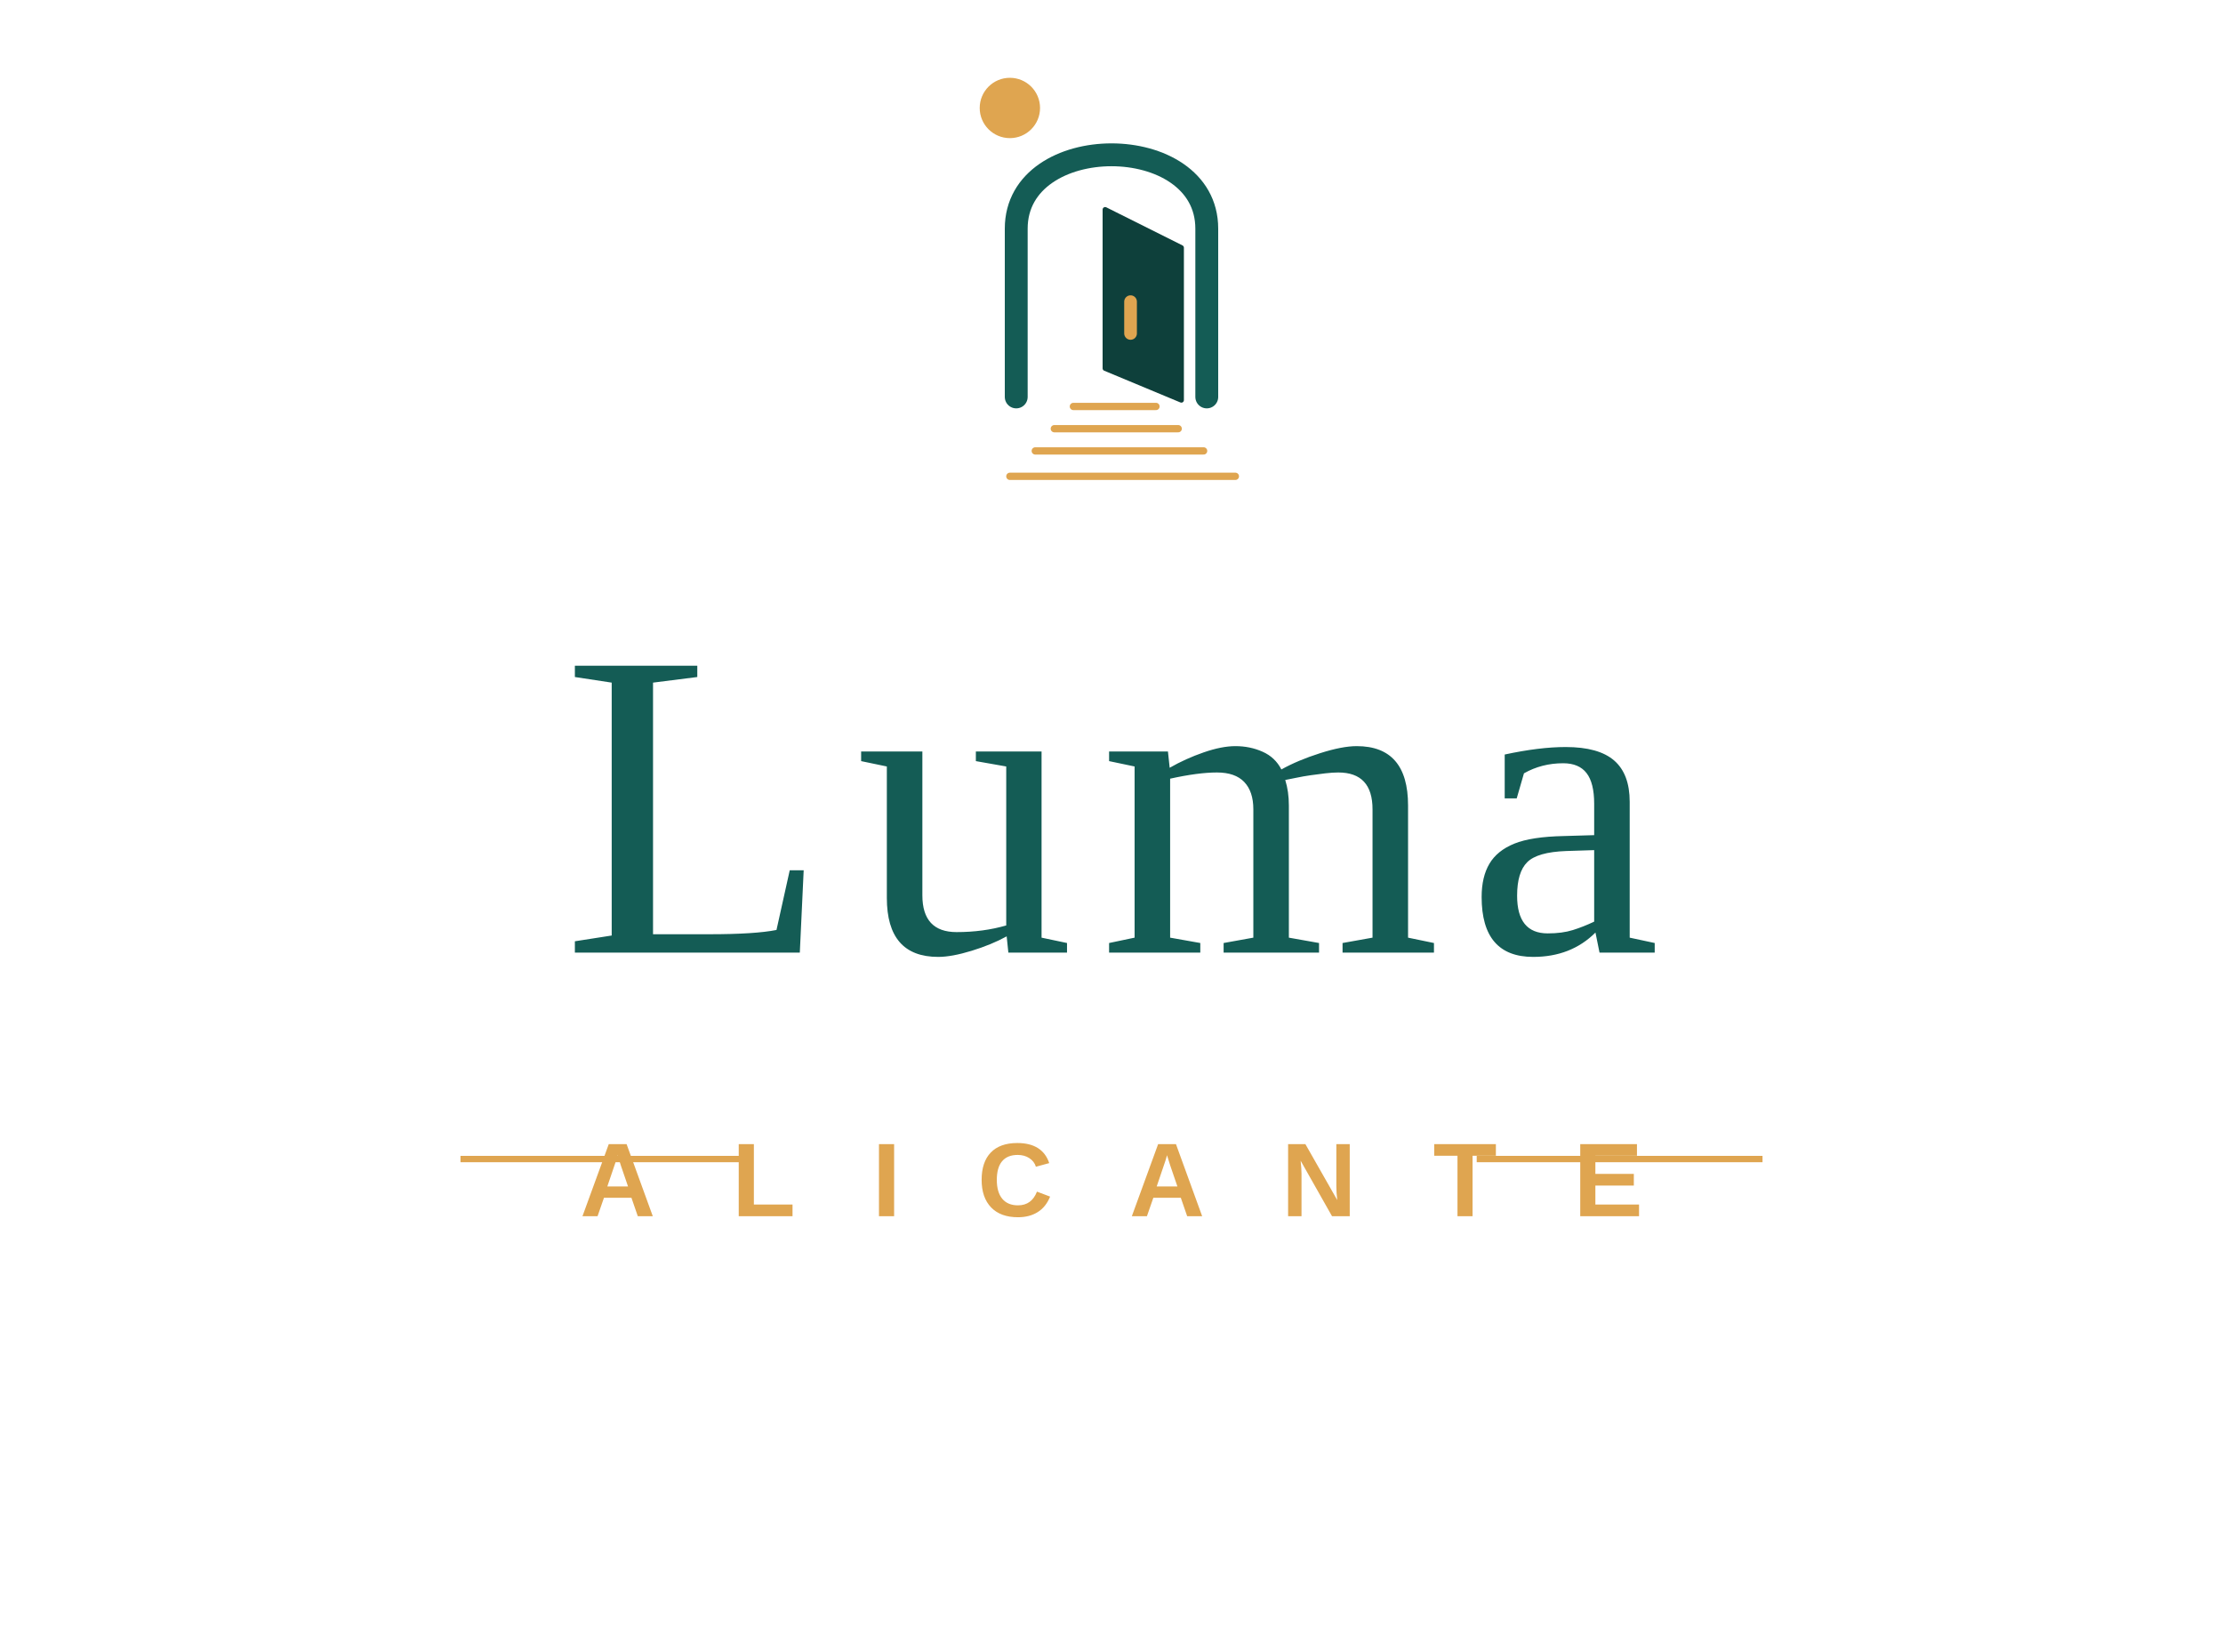
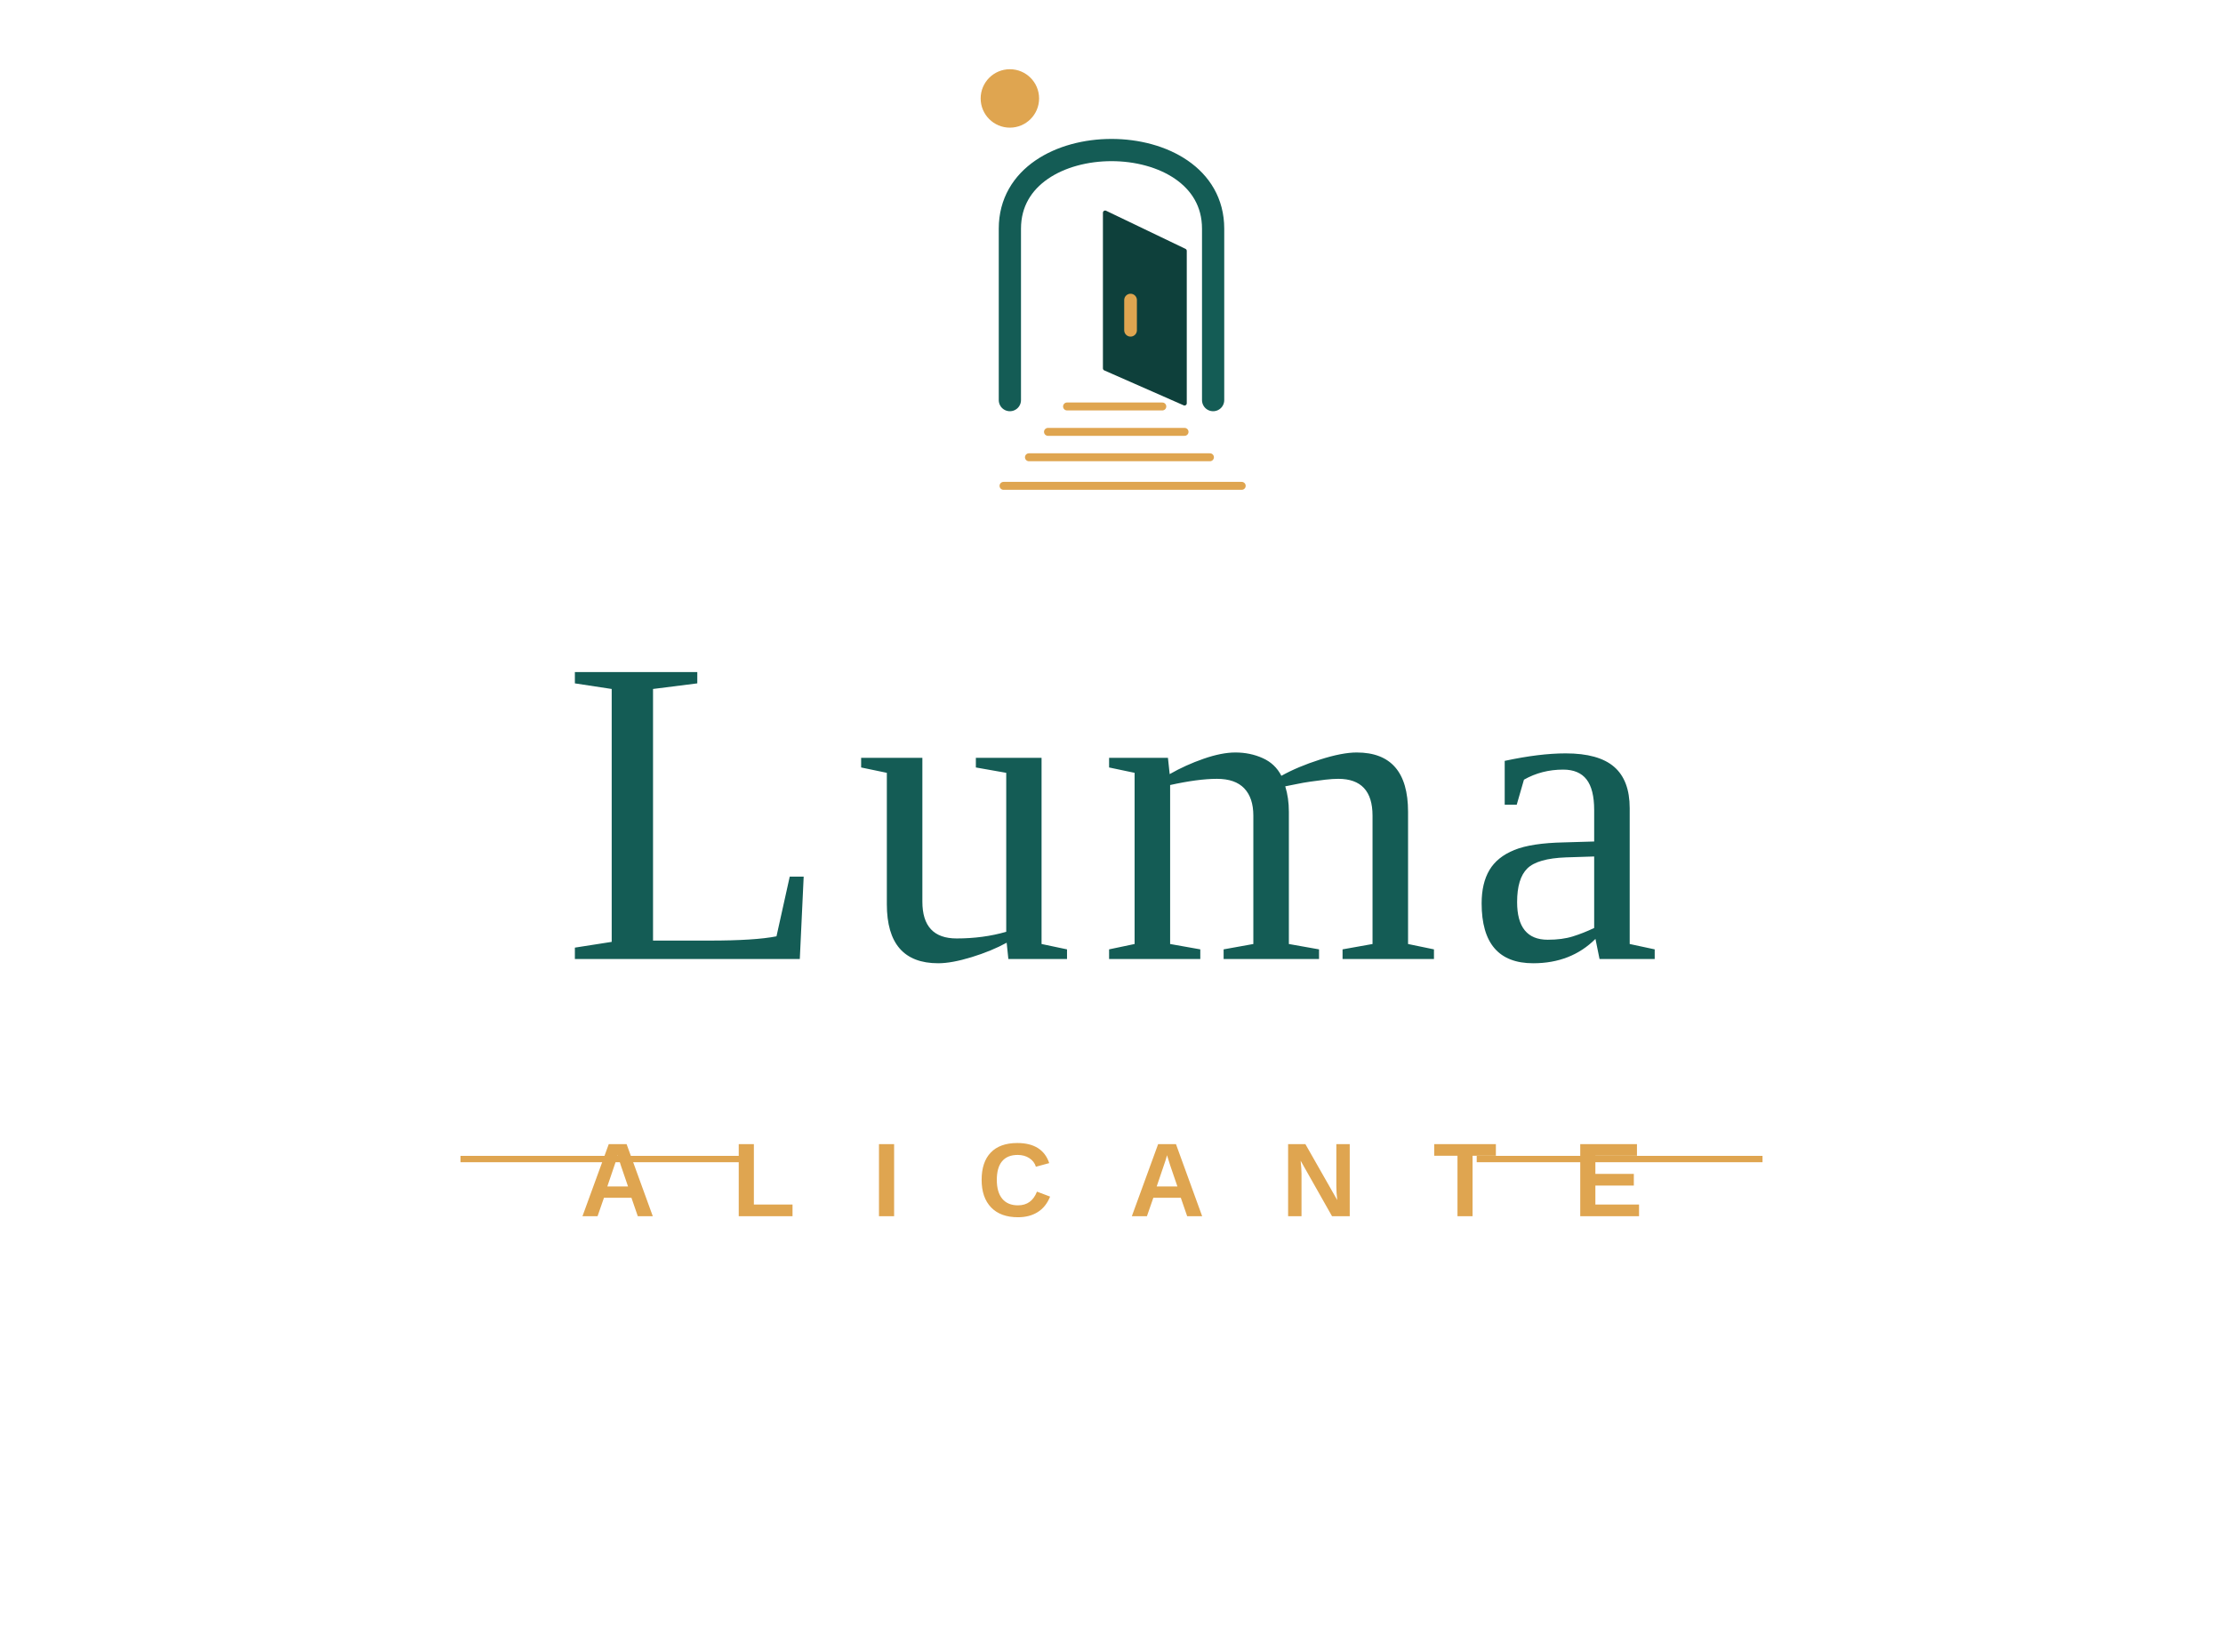
<svg xmlns="http://www.w3.org/2000/svg" viewBox="0 0 700 520" role="img" aria-labelledby="title desc">
  <g transform="translate(260,0)">
-     <circle cx="58" cy="34" r="9.5" fill="#DFA550" />
-     <path d="M60 125 V72 C60 41 120 41 120 72 V125" fill="none" stroke="#145C55" stroke-width="7.2" stroke-linecap="round" stroke-linejoin="round" />
-     <path d="M88 66 L112 78 V126 L88 116 Z" fill="#0E403B" stroke="#0E403B" stroke-width="1.6" stroke-linejoin="round" />
-     <path d="M96 95 V105" stroke="#DFA550" stroke-width="4" stroke-linecap="round" />
-     <path d="M78 128 H104M72 135 H111M66 142 H119M58 150 H129" stroke="#DFA550" stroke-width="2.3" stroke-linecap="round" />
+     <circle cx="58" cy="31" r="9.2" fill="#DFA550" />
+     <path d="M58 126 V72 C58 39 122 39 122 72 V126" fill="none" stroke="#145C55" stroke-width="7" stroke-linecap="round" stroke-linejoin="round" />
+     <path d="M88 67 L113 79 V127 L88 116 Z" fill="#0E403B" stroke="#0E403B" stroke-width="1.4" stroke-linejoin="round" />
+     <path d="M96 94.5 V104" stroke="#DFA550" stroke-width="4" stroke-linecap="round" />
+     <path d="M76 128 H106M70 136 H113M64 144 H121M56 153 H131" stroke="#DFA550" stroke-width="2.5" stroke-linecap="round" />
  </g>
-   <text x="350" y="300" text-anchor="middle" fill="#145C55" font-family="Georgia, 'Times New Roman', serif" font-size="138" letter-spacing="8">Luma</text>
+   <text x="350" y="302" text-anchor="middle" fill="#145C55" font-family="Georgia, 'Times New Roman', serif" font-size="138" letter-spacing="8">Luma</text>
  <line x1="145" y1="365" x2="235" y2="365" stroke="#DFA550" stroke-width="2" />
  <text x="350" y="383" text-anchor="middle" fill="#DFA550" font-family="Manrope, Arial, sans-serif" font-size="33" font-weight="600" letter-spacing="24">ALICANTE</text>
  <line x1="465" y1="365" x2="555" y2="365" stroke="#DFA550" stroke-width="2" />
</svg>
